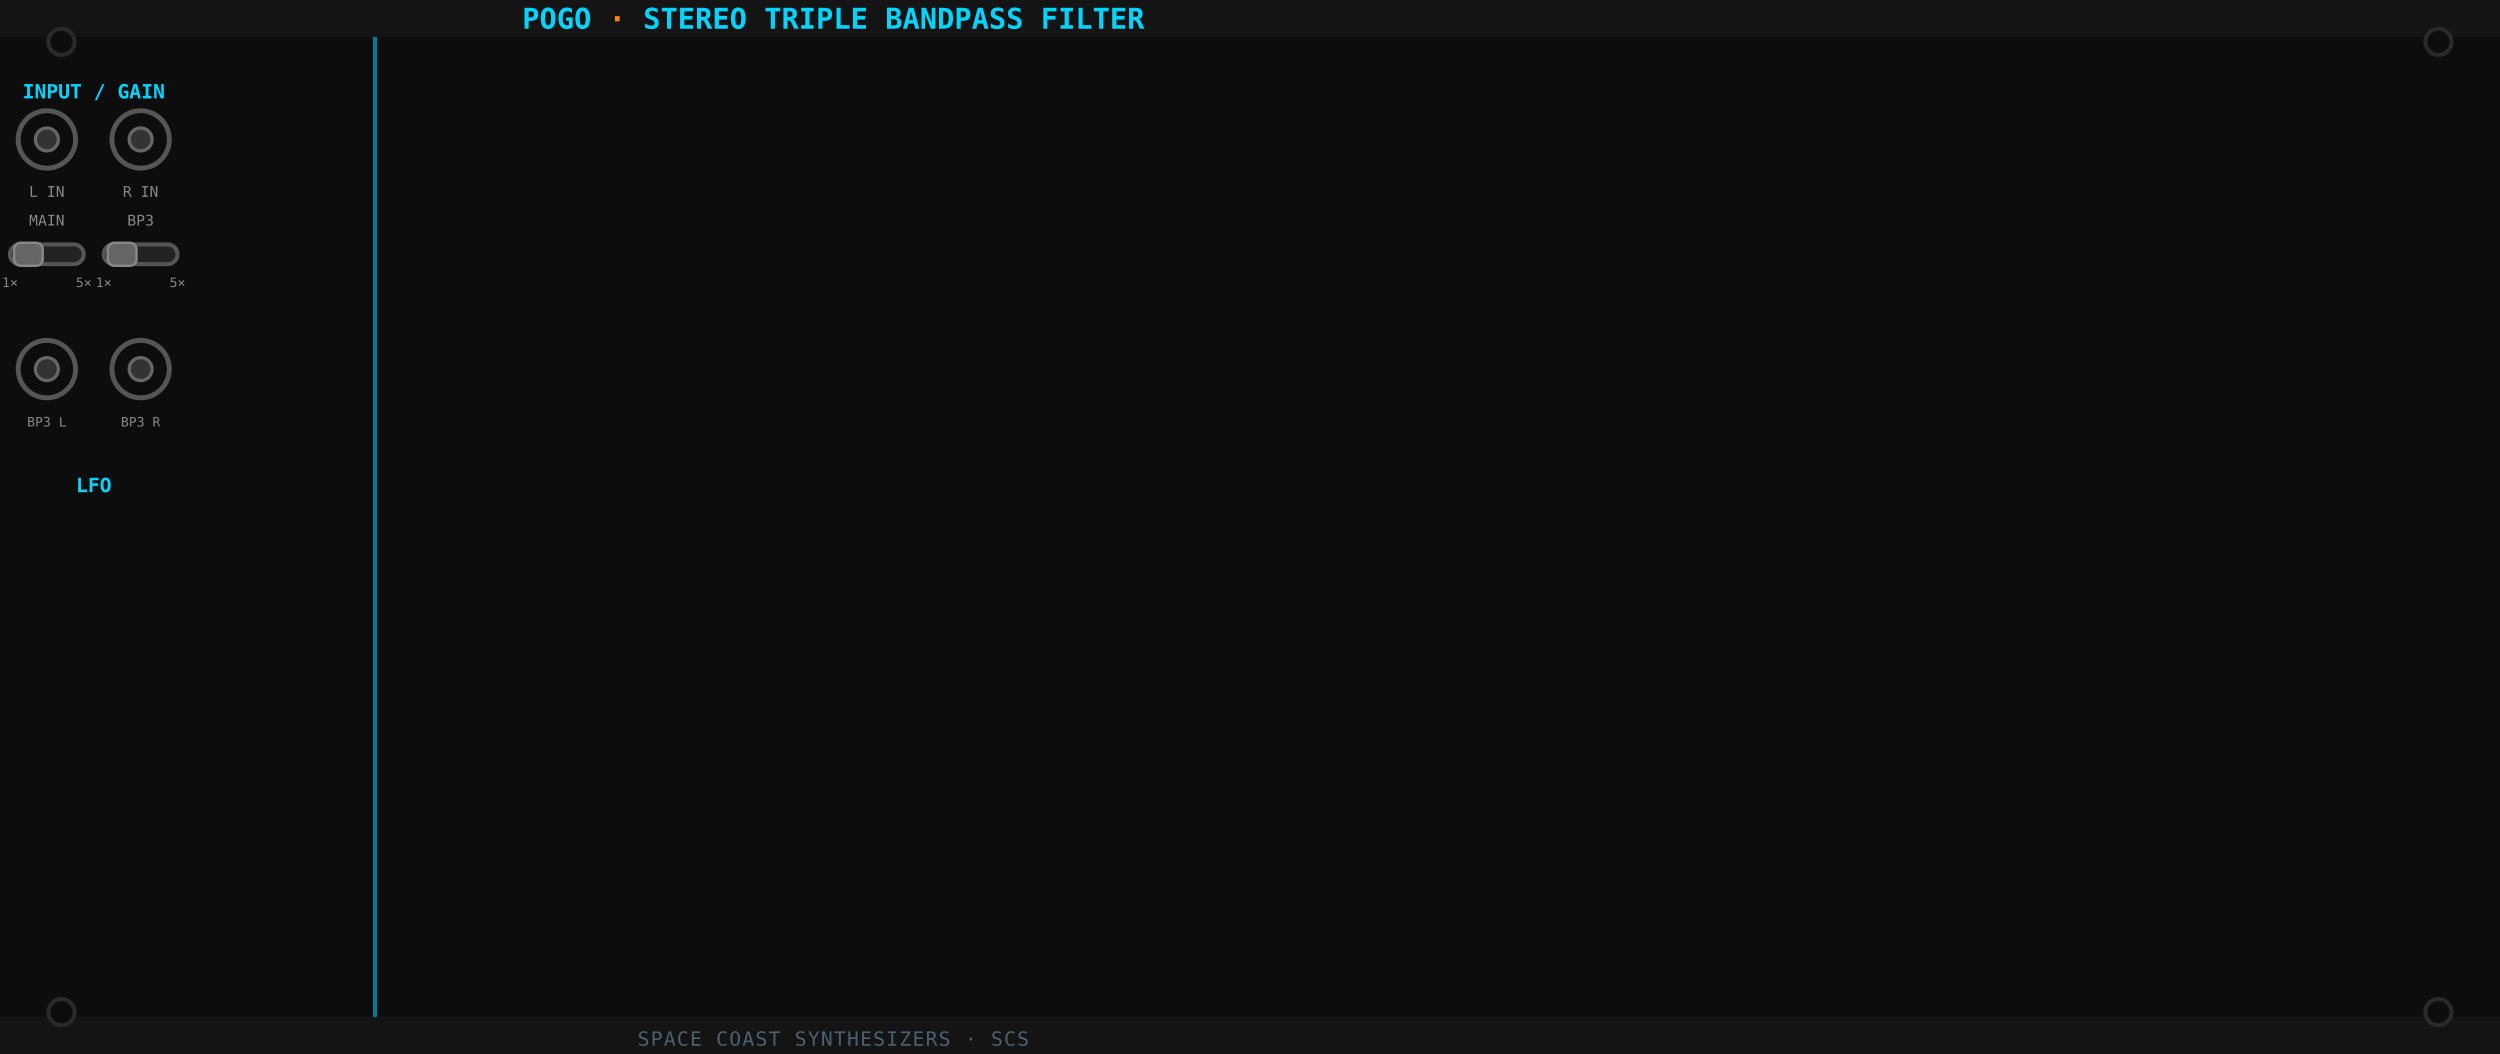
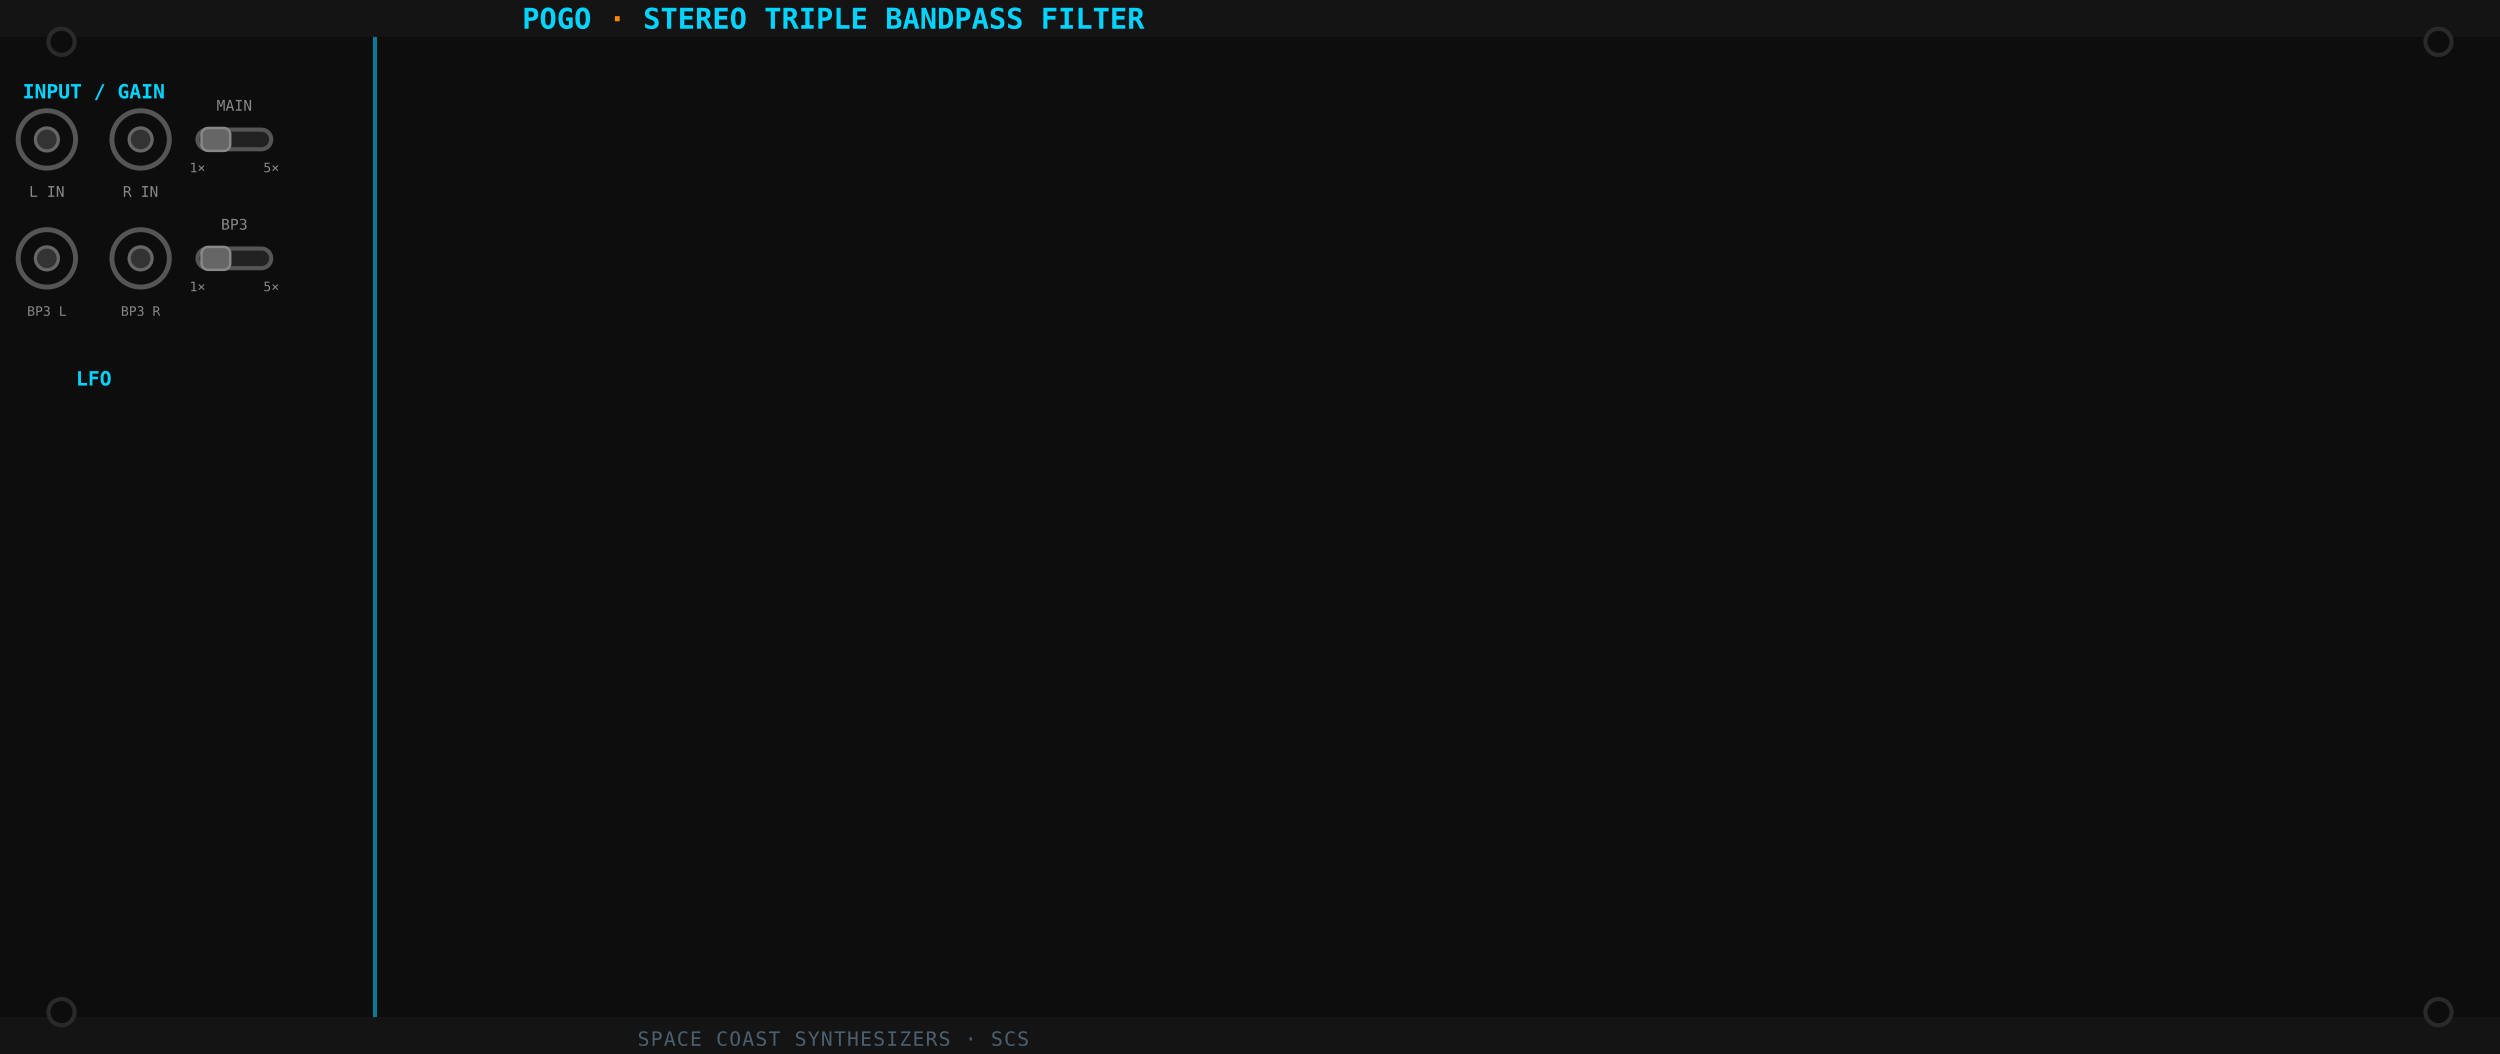
<svg xmlns="http://www.w3.org/2000/svg" width="304.8mm" height="128.5mm" viewBox="0 0 304.80 128.5">
  <rect x="0" y="0" width="304.8" height="128.5" fill="#0d0d0d" />
  <rect x="0" y="0" width="304.8" height="4.5" fill="#141414" />
  <rect x="0" y="124.0" width="304.8" height="4.5" fill="#141414" />
  <circle cx="7.5" cy="5.1" r="1.6" fill="#0d0d0d" stroke="#2a2a2a" stroke-width="0.5" />
  <circle cx="297.3" cy="5.1" r="1.6" fill="#0d0d0d" stroke="#2a2a2a" stroke-width="0.5" />
  <circle cx="7.5" cy="123.4" r="1.6" fill="#0d0d0d" stroke="#2a2a2a" stroke-width="0.5" />
  <circle cx="297.3" cy="123.4" r="1.6" fill="#0d0d0d" stroke="#2a2a2a" stroke-width="0.5" />
  <text x="101.60" y="3.5" fill="#00d4ff" font-family="monospace" font-size="3.5" font-weight="bold" text-anchor="middle">POGO  <tspan fill="#ff8800">·</tspan> STEREO TRIPLE BANDPASS FILTER</text>
  <text x="101.60" y="127.5" fill="#4a6070" font-family="monospace" font-size="2.4" text-anchor="middle" letter-spacing="0.15">SPACE COAST SYNTHESIZERS  ·  SCS</text>
  <line x1="45.72" y1="4.5" x2="45.72" y2="124.0" stroke="#00d4ff" stroke-width="0.5" opacity="0.55" />
  <text x="11.43" y="12.0" fill="#00d4ff" font-family="monospace" font-size="2.4" text-anchor="middle" font-weight="bold">INPUT / GAIN</text>
-   <text x="11.43" y="60.0" fill="#00d4ff" font-family="monospace" font-size="2.4" text-anchor="middle" font-weight="bold">LFO</text>
+   <text x="11.43" y="47.0" fill="#00d4ff" font-family="monospace" font-size="2.4" text-anchor="middle" font-weight="bold">LFO</text>
  <circle cx="5.715" cy="17.0" r="3.5" fill="none" stroke="#555" stroke-width="0.6" />
  <circle cx="5.715" cy="17.0" r="1.4" fill="#333" stroke="#666" stroke-width="0.4" />
  <text x="5.715" y="24.0" fill="#888" font-family="monospace" font-size="1.8" text-anchor="middle">L IN</text>
  <circle cx="17.145" cy="17.0" r="3.5" fill="none" stroke="#555" stroke-width="0.6" />
  <circle cx="17.145" cy="17.0" r="1.4" fill="#333" stroke="#666" stroke-width="0.4" />
  <text x="17.145" y="24.0" fill="#888" font-family="monospace" font-size="1.8" text-anchor="middle">R IN</text>
-   <text x="5.715" y="27.5" fill="#888" font-family="monospace" font-size="1.8" text-anchor="middle">MAIN</text>
-   <rect x="1.21" y="29.80" width="9" height="2.4" rx="1.2" fill="#222" stroke="#555" stroke-width="0.5" />
-   <rect x="1.71" y="29.60" width="3.5" height="2.8" rx="0.8" fill="#666" stroke="#888" stroke-width="0.3" />
-   <text x="1.215" y="35.0" fill="#888" font-family="monospace" font-size="1.6" text-anchor="middle">1×</text>
-   <text x="10.215" y="35.0" fill="#888" font-family="monospace" font-size="1.6" text-anchor="middle">5×</text>
-   <text x="17.145" y="27.5" fill="#888" font-family="monospace" font-size="1.8" text-anchor="middle">BP3</text>
-   <rect x="12.64" y="29.80" width="9" height="2.4" rx="1.2" fill="#222" stroke="#555" stroke-width="0.5" />
-   <rect x="13.14" y="29.60" width="3.5" height="2.8" rx="0.8" fill="#666" stroke="#888" stroke-width="0.3" />
-   <text x="12.645" y="35.0" fill="#888" font-family="monospace" font-size="1.6" text-anchor="middle">1×</text>
-   <text x="21.645" y="35.0" fill="#888" font-family="monospace" font-size="1.6" text-anchor="middle">5×</text>
-   <circle cx="5.715" cy="45.0" r="3.5" fill="none" stroke="#555" stroke-width="0.6" />
-   <circle cx="5.715" cy="45.0" r="1.4" fill="#333" stroke="#666" stroke-width="0.4" />
-   <text x="5.715" y="52.0" fill="#888" font-family="monospace" font-size="1.6" text-anchor="middle">BP3 L</text>
-   <circle cx="17.145" cy="45.0" r="3.5" fill="none" stroke="#555" stroke-width="0.6" />
-   <circle cx="17.145" cy="45.0" r="1.4" fill="#333" stroke="#666" stroke-width="0.4" />
-   <text x="17.145" y="52.0" fill="#888" font-family="monospace" font-size="1.6" text-anchor="middle">BP3 R</text>
+   <text x="28.575" y="13.5" fill="#888" font-family="monospace" font-size="1.8" text-anchor="middle">MAIN</text>
+   <rect x="24.07" y="15.80" width="9" height="2.4" rx="1.2" fill="#222" stroke="#555" stroke-width="0.5" />
+   <rect x="24.57" y="15.60" width="3.5" height="2.8" rx="0.8" fill="#666" stroke="#888" stroke-width="0.3" />
+   <text x="24.075" y="21.0" fill="#888" font-family="monospace" font-size="1.6" text-anchor="middle">1×</text>
+   <text x="33.075" y="21.0" fill="#888" font-family="monospace" font-size="1.6" text-anchor="middle">5×</text>
+   <circle cx="5.715" cy="31.5" r="3.5" fill="none" stroke="#555" stroke-width="0.6" />
+   <circle cx="5.715" cy="31.5" r="1.4" fill="#333" stroke="#666" stroke-width="0.4" />
+   <text x="5.715" y="38.5" fill="#888" font-family="monospace" font-size="1.6" text-anchor="middle">BP3 L</text>
+   <circle cx="17.145" cy="31.5" r="3.5" fill="none" stroke="#555" stroke-width="0.6" />
+   <circle cx="17.145" cy="31.5" r="1.4" fill="#333" stroke="#666" stroke-width="0.4" />
+   <text x="17.145" y="38.5" fill="#888" font-family="monospace" font-size="1.6" text-anchor="middle">BP3 R</text>
+   <text x="28.575" y="28.0" fill="#888" font-family="monospace" font-size="1.8" text-anchor="middle">BP3</text>
+   <rect x="24.07" y="30.30" width="9" height="2.4" rx="1.2" fill="#222" stroke="#555" stroke-width="0.5" />
+   <rect x="24.57" y="30.10" width="3.5" height="2.8" rx="0.8" fill="#666" stroke="#888" stroke-width="0.3" />
+   <text x="24.075" y="35.5" fill="#888" font-family="monospace" font-size="1.6" text-anchor="middle">1×</text>
+   <text x="33.075" y="35.5" fill="#888" font-family="monospace" font-size="1.6" text-anchor="middle">5×</text>
</svg>
